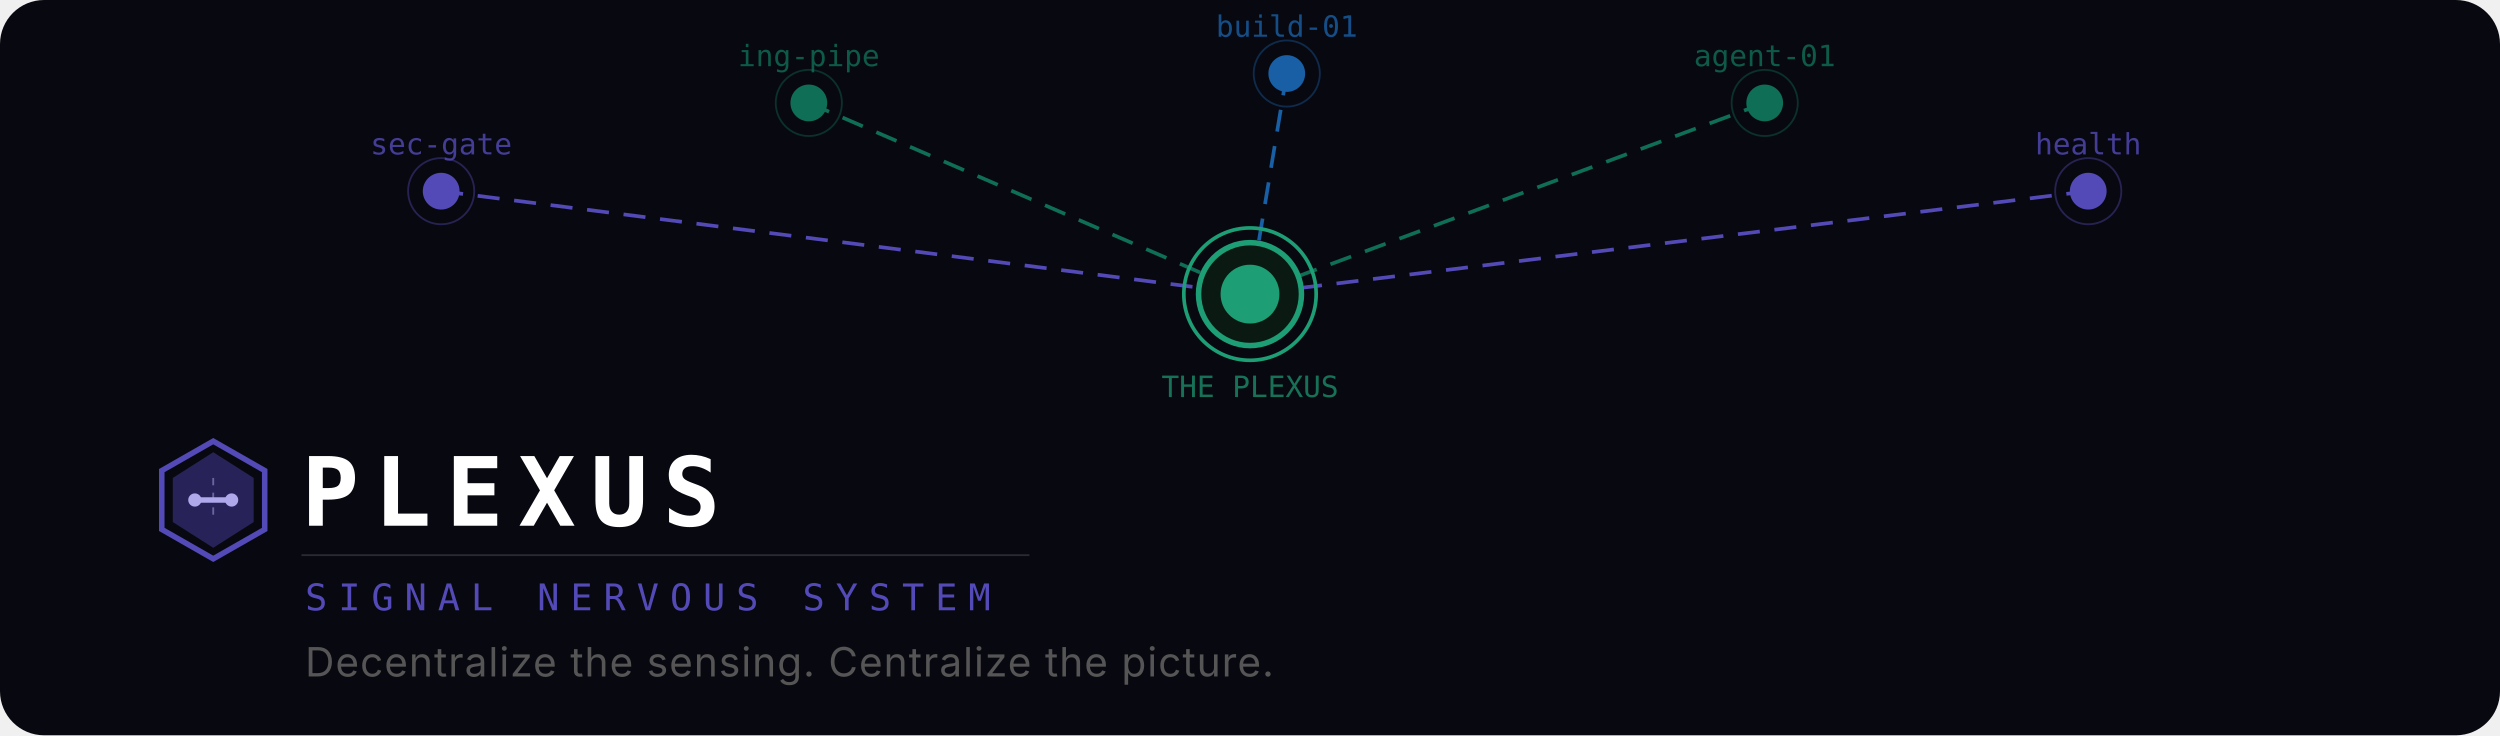
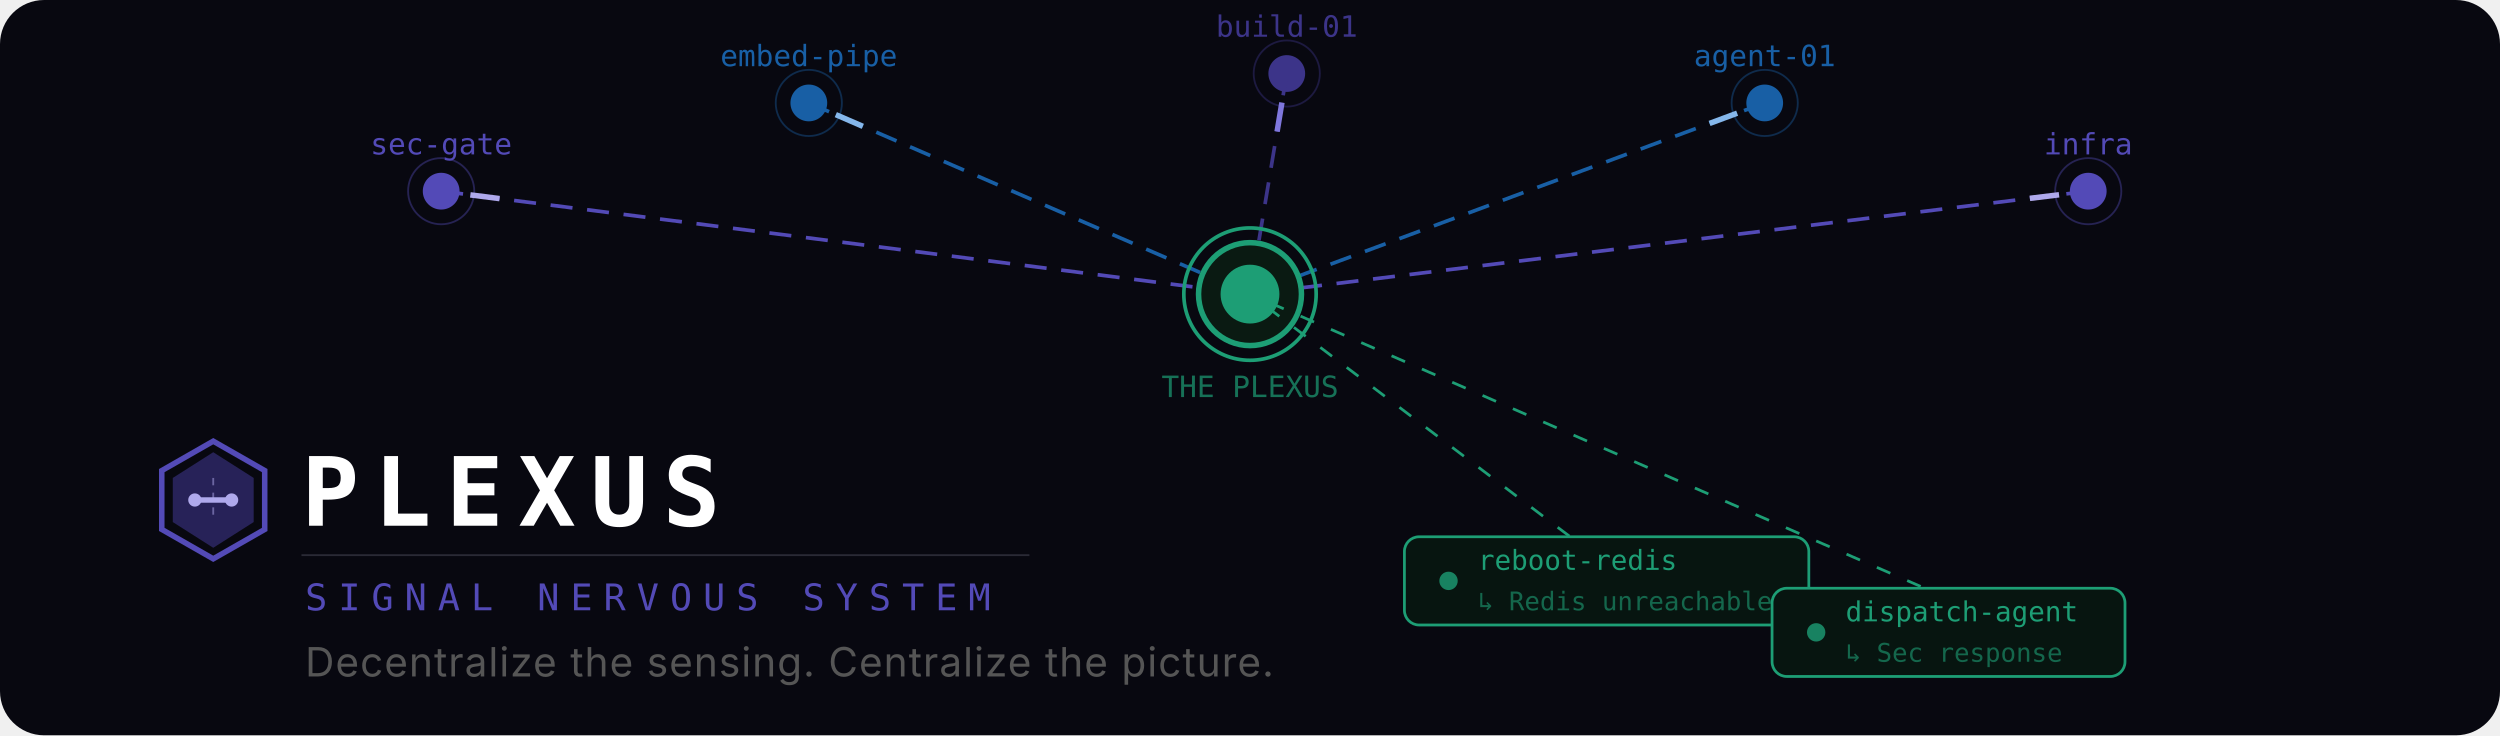
<svg xmlns="http://www.w3.org/2000/svg" width="100%" viewBox="0 0 680 200" role="img">
  <defs>
    <style>
      @keyframes hub-pulse {
        0%,100% { r: 14; opacity: 0.9; }
        50% { r: 17; opacity: 1; }
      }
      @keyframes hub-ring1 {
        0% { r: 18; opacity: 0.5; }
        100% { r: 36; opacity: 0; }
      }
      @keyframes hub-ring2 {
        0% { r: 18; opacity: 0.4; }
        100% { r: 50; opacity: 0; }
      }
-       @keyframes node-appear {
-         0%,100% { opacity: 0; }
-         10%,90% { opacity: 1; }
-         45%,55% { opacity: 0.4; }
+       @keyframes node-in {
+         0% { opacity: 0; }
+         100% { opacity: 1; }
      }
-       @keyframes dash-travel {
-         0% { stroke-dashoffset: 80; opacity: 0; }
-         15% { opacity: 1; }
-         100% { stroke-dashoffset: 0; opacity: 0.8; }
+       @keyframes node-blink {
+         0%,80%,100% { opacity: 1; }
+         85%,95% { opacity: 0.15; }
+         90% { opacity: 0.8; }
+       }
+       @keyframes line-in {
+         0% { stroke-dashoffset: 100; opacity: 0; }
+         20% { opacity: 0.5; }
+         100% { stroke-dashoffset: 0; opacity: 0.35; }
+       }
+       @keyframes travel-1 {
+         0% { stroke-dashoffset: 230; opacity: 0; }
+         5% { opacity: 1; }
+         90% { opacity: 1; }
+         100% { stroke-dashoffset: 0; opacity: 0; }
+       }
+       @keyframes travel-2 {
+         0% { stroke-dashoffset: 140; opacity: 0; }
+         5% { opacity: 1; }
+         90% { opacity: 1; }
+         100% { stroke-dashoffset: 0; opacity: 0; }
+       }
+       @keyframes travel-3 {
+         0% { stroke-dashoffset: 65; opacity: 0; }
+         5% { opacity: 1; }
+         90% { opacity: 1; }
+         100% { stroke-dashoffset: 0; opacity: 0; }
+       }
+       @keyframes travel-4 {
+         0% { stroke-dashoffset: 155; opacity: 0; }
+         5% { opacity: 1; }
+         90% { opacity: 1; }
+         100% { stroke-dashoffset: 0; opacity: 0; }
+       }
+       @keyframes travel-5 {
+         0% { stroke-dashoffset: 235; opacity: 0; }
+         5% { opacity: 1; }
+         90% { opacity: 1; }
+         100% { stroke-dashoffset: 0; opacity: 0; }
+       }
+       @keyframes action-in {
+         0% { stroke-dashoffset: 120; opacity: 0; }
+         20% { opacity: 0.5; }
+         100% { stroke-dashoffset: 0; opacity: 0.4; }
+       }
+       @keyframes box-in {
+         0% { opacity: 0; }
+         100% { opacity: 0.9; }
      }

-       .node-1 { animation: node-appear 8s ease-in-out 0s infinite; }
-       .node-2 { animation: node-appear 8s ease-in-out 1.2s infinite; }
-       .node-3 { animation: node-appear 8s ease-in-out 2.4s infinite; }
-       .node-4 { animation: node-appear 8s ease-in-out 3.6s infinite; }
-       .node-5 { animation: node-appear 8s ease-in-out 4.8s infinite; }
+       .node-1 { animation: node-in 0.6s ease-out 0.2s both; }
+       .node-2 { animation: node-in 0.6s ease-out 1.0s both; }
+       .node-3 { animation: node-in 0.6s ease-out 1.8s both; }
+       .node-4 { animation: node-in 0.6s ease-out 2.6s both; }
+       .node-5 { animation: node-in 0.6s ease-out 3.4s both; }

-       .line-1 { animation: dash-travel 8s ease-in 0.5s infinite; }
-       .line-2 { animation: dash-travel 8s ease-in 1.7s infinite; }
-       .line-3 { animation: dash-travel 8s ease-in 2.9s infinite; }
-       .line-4 { animation: dash-travel 8s ease-in 4.1s infinite; }
-       .line-5 { animation: dash-travel 8s ease-in 5.3s infinite; }
+       .dot-1 { animation: node-blink 3.1s ease-in-out 6s infinite; }
+       .dot-2 { animation: node-blink 4.2s ease-in-out 7.3s infinite; }
+       .dot-3 { animation: node-blink 3.7s ease-in-out 8.1s infinite; }
+       .dot-4 { animation: node-blink 5.0s ease-in-out 6.8s infinite; }
+       .dot-5 { animation: node-blink 3.4s ease-in-out 9.2s infinite; }

-       .hub-core { animation: hub-pulse 2s ease-in-out infinite; }
+       .line-1 { animation: line-in 1.2s ease-in 0.8s both; }
+       .line-2 { animation: line-in 1.2s ease-in 1.6s both; }
+       .line-3 { animation: line-in 1.2s ease-in 2.4s both; }
+       .line-4 { animation: line-in 1.2s ease-in 3.2s both; }
+       .line-5 { animation: line-in 1.2s ease-in 4.0s both; }
+ 
+       .travel-1 { animation: travel-1 2.2s ease-in 6s infinite; }
+       .travel-2 { animation: travel-2 1.8s ease-in 7.4s infinite; }
+       .travel-3 { animation: travel-3 1.2s ease-in 8.2s infinite; }
+       .travel-4 { animation: travel-4 2.0s ease-in 6.9s infinite; }
+       .travel-5 { animation: travel-5 2.4s ease-in 9.3s infinite; }
+ 
+       .hub-core  { animation: hub-pulse 2s ease-in-out infinite; }
      .hub-ring1 { animation: hub-ring1 2s ease-out infinite; }
      .hub-ring2 { animation: hub-ring2 2s ease-out 0.4s infinite; }
+ 
+       .action-line-1 { animation: action-in 1.5s ease-out 5.8s both; }
+       .action-line-2 { animation: action-in 1.5s ease-out 6.4s both; }
+       .action-box-1  { animation: box-in 0.8s ease-out 7.3s both; }
+       .action-box-2  { animation: box-in 0.8s ease-out 7.9s both; }
    </style>
  </defs>
  <rect width="680" height="200" rx="12" fill="#080810" />
  <g class="node-1">
-     <circle cx="120" cy="52" r="5" fill="#534AB7" />
    <circle cx="120" cy="52" r="9" fill="none" stroke="#534AB7" stroke-width="0.5" opacity="0.4" />
-     <text x="120" y="42" font-family="ui-monospace,monospace" font-size="8" fill="#534AB7" text-anchor="middle" opacity="0.8">sec-gate</text>
+     <circle class="dot-1" cx="120" cy="52" r="5" fill="#534AB7" />
+     <text x="120" y="42" font-family="ui-monospace,monospace" font-size="8" fill="#534AB7" text-anchor="middle">sec-gate</text>
  </g>
-   <line class="line-1" x1="120" y1="52" x2="340" y2="80" stroke="#534AB7" stroke-width="1" stroke-dasharray="6,4" stroke-dashoffset="80" />
  <g class="node-2">
-     <circle cx="220" cy="28" r="5" fill="#0F6E56" />
-     <circle cx="220" cy="28" r="9" fill="none" stroke="#0F6E56" stroke-width="0.5" opacity="0.4" />
-     <text x="220" y="18" font-family="ui-monospace,monospace" font-size="8" fill="#0F6E56" text-anchor="middle" opacity="0.8">ing-pipe</text>
+     <circle cx="220" cy="28" r="9" fill="none" stroke="#185FA5" stroke-width="0.5" opacity="0.4" />
+     <circle class="dot-2" cx="220" cy="28" r="5" fill="#185FA5" />
+     <text x="220" y="18" font-family="ui-monospace,monospace" font-size="8" fill="#185FA5" text-anchor="middle">embed-pipe</text>
  </g>
-   <line class="line-2" x1="220" y1="28" x2="340" y2="80" stroke="#0F6E56" stroke-width="1" stroke-dasharray="6,4" stroke-dashoffset="80" />
  <g class="node-3">
-     <circle cx="350" cy="20" r="5" fill="#185FA5" />
-     <circle cx="350" cy="20" r="9" fill="none" stroke="#185FA5" stroke-width="0.5" opacity="0.4" />
-     <text x="350" y="10" font-family="ui-monospace,monospace" font-size="8" fill="#185FA5" text-anchor="middle" opacity="0.8">build-01</text>
+     <circle cx="350" cy="20" r="9" fill="none" stroke="#3C3489" stroke-width="0.5" opacity="0.4" />
+     <circle class="dot-3" cx="350" cy="20" r="5" fill="#3C3489" />
+     <text x="350" y="10" font-family="ui-monospace,monospace" font-size="8" fill="#3C3489" text-anchor="middle">build-01</text>
  </g>
-   <line class="line-3" x1="350" y1="20" x2="340" y2="80" stroke="#185FA5" stroke-width="1" stroke-dasharray="6,4" stroke-dashoffset="80" />
  <g class="node-4">
-     <circle cx="480" cy="28" r="5" fill="#0F6E56" />
-     <circle cx="480" cy="28" r="9" fill="none" stroke="#0F6E56" stroke-width="0.5" opacity="0.4" />
-     <text x="480" y="18" font-family="ui-monospace,monospace" font-size="8" fill="#0F6E56" text-anchor="middle" opacity="0.8">agent-01</text>
+     <circle cx="480" cy="28" r="9" fill="none" stroke="#185FA5" stroke-width="0.5" opacity="0.4" />
+     <circle class="dot-4" cx="480" cy="28" r="5" fill="#185FA5" />
+     <text x="480" y="18" font-family="ui-monospace,monospace" font-size="8" fill="#185FA5" text-anchor="middle">agent-01</text>
  </g>
-   <line class="line-4" x1="480" y1="28" x2="340" y2="80" stroke="#0F6E56" stroke-width="1" stroke-dasharray="6,4" stroke-dashoffset="80" />
  <g class="node-5">
-     <circle cx="568" cy="52" r="5" fill="#534AB7" />
    <circle cx="568" cy="52" r="9" fill="none" stroke="#534AB7" stroke-width="0.5" opacity="0.4" />
-     <text x="568" y="42" font-family="ui-monospace,monospace" font-size="8" fill="#534AB7" text-anchor="middle" opacity="0.8">health</text>
+     <circle class="dot-5" cx="568" cy="52" r="5" fill="#534AB7" />
+     <text x="568" y="42" font-family="ui-monospace,monospace" font-size="8" fill="#534AB7" text-anchor="middle">infra</text>
  </g>
-   <line class="line-5" x1="568" y1="52" x2="340" y2="80" stroke="#534AB7" stroke-width="1" stroke-dasharray="6,4" stroke-dashoffset="80" />
+   <line class="line-1" x1="120" y1="52" x2="340" y2="80" stroke="#534AB7" stroke-width="1" stroke-dasharray="6,4" stroke-dashoffset="100" />
+   <line class="line-2" x1="220" y1="28" x2="340" y2="80" stroke="#185FA5" stroke-width="1" stroke-dasharray="6,4" stroke-dashoffset="100" />
+   <line class="line-3" x1="350" y1="20" x2="340" y2="80" stroke="#3C3489" stroke-width="1" stroke-dasharray="6,4" stroke-dashoffset="100" />
+   <line class="line-4" x1="480" y1="28" x2="340" y2="80" stroke="#185FA5" stroke-width="1" stroke-dasharray="6,4" stroke-dashoffset="100" />
+   <line class="line-5" x1="568" y1="52" x2="340" y2="80" stroke="#534AB7" stroke-width="1" stroke-dasharray="6,4" stroke-dashoffset="100" />
+   <line class="travel-1" x1="120" y1="52" x2="340" y2="80" stroke="#AFA9EC" stroke-width="1.5" stroke-dasharray="8,230" stroke-dashoffset="230" />
+   <line class="travel-2" x1="220" y1="28" x2="340" y2="80" stroke="#85B7EB" stroke-width="1.5" stroke-dasharray="8,140" stroke-dashoffset="140" />
+   <line class="travel-3" x1="350" y1="20" x2="340" y2="80" stroke="#7F77DD" stroke-width="1.5" stroke-dasharray="8,65" stroke-dashoffset="65" />
+   <line class="travel-4" x1="480" y1="28" x2="340" y2="80" stroke="#85B7EB" stroke-width="1.5" stroke-dasharray="8,155" stroke-dashoffset="155" />
+   <line class="travel-5" x1="568" y1="52" x2="340" y2="80" stroke="#AFA9EC" stroke-width="1.5" stroke-dasharray="8,235" stroke-dashoffset="235" />
  <circle class="hub-ring2" cx="340" cy="80" r="18" fill="none" stroke="#1D9E75" stroke-width="0.5" />
  <circle class="hub-ring1" cx="340" cy="80" r="18" fill="none" stroke="#1D9E75" stroke-width="1" />
  <circle cx="340" cy="80" r="14" fill="#0a1a12" stroke="#1D9E75" stroke-width="1.5" />
  <circle class="hub-core" cx="340" cy="80" r="8" fill="#1D9E75" />
  <text x="340" y="108" font-family="ui-monospace,monospace" font-size="8" fill="#1D9E75" text-anchor="middle" opacity="0.7">THE PLEXUS</text>
+   <line class="action-line-1" x1="340" y1="80" x2="435" y2="152" stroke="#1D9E75" stroke-width="0.75" stroke-dasharray="4,5" stroke-dashoffset="120" />
+   <line class="action-line-2" x1="340" y1="80" x2="535" y2="165" stroke="#1D9E75" stroke-width="0.75" stroke-dasharray="4,5" stroke-dashoffset="120" />
+   <g class="action-box-1">
+     <rect x="382" y="146" width="110" height="24" rx="4" fill="#071510" stroke="#1D9E75" stroke-width="0.75" />
+     <circle cx="394" cy="158" r="2.5" fill="#1D9E75" opacity="0.8" />
+     <text x="402" y="155" font-family="ui-monospace,monospace" font-size="7.5" fill="#1D9E75">reboot-redis</text>
+     <text x="402" y="166" font-family="ui-monospace,monospace" font-size="7" fill="#1D9E75" opacity="0.6">↳ Redis unreachable</text>
+   </g>
+   <g class="action-box-2">
+     <rect x="482" y="160" width="96" height="24" rx="4" fill="#071510" stroke="#1D9E75" stroke-width="0.75" />
+     <circle cx="494" cy="172" r="2.5" fill="#1D9E75" opacity="0.8" />
+     <text x="502" y="169" font-family="ui-monospace,monospace" font-size="7.5" fill="#1D9E75">dispatch-agent</text>
+     <text x="502" y="180" font-family="ui-monospace,monospace" font-size="7" fill="#1D9E75" opacity="0.6">↳ Sec response</text>
+   </g>
  <polygon points="44,128 58,120 72,128 72,144 58,152 44,144" fill="none" stroke="#534AB7" stroke-width="1.5" />
  <polygon points="47,130 58,123 69,130 69,142 58,149 47,142" fill="#3C3489" opacity="0.6" />
  <line x1="53" y1="136" x2="63" y2="136" stroke="#AFA9EC" stroke-width="1.5" stroke-linecap="round" />
  <circle cx="53" cy="136" r="1.8" fill="#AFA9EC" />
  <circle cx="63" cy="136" r="1.8" fill="#AFA9EC" />
  <line x1="58" y1="130" x2="58" y2="142" stroke="#AFA9EC" stroke-width="0.5" stroke-dasharray="2,2" opacity="0.5" />
  <text x="82" y="143" font-family="ui-monospace,monospace" font-size="26" font-weight="700" fill="#ffffff" letter-spacing="4">PLEXUS</text>
  <line x1="82" y1="151" x2="280" y2="151" stroke="#2a2a35" stroke-width="0.5" />
  <text x="83" y="166" font-family="ui-monospace,monospace" font-size="10" fill="#534AB7" letter-spacing="3">SIGNAL NERVOUS SYSTEM</text>
  <text x="83" y="184" font-family="-apple-system,sans-serif" font-size="11" fill="#555" letter-spacing="0.3">Decentralize the sensing. Centralize the picture.</text>
</svg>
